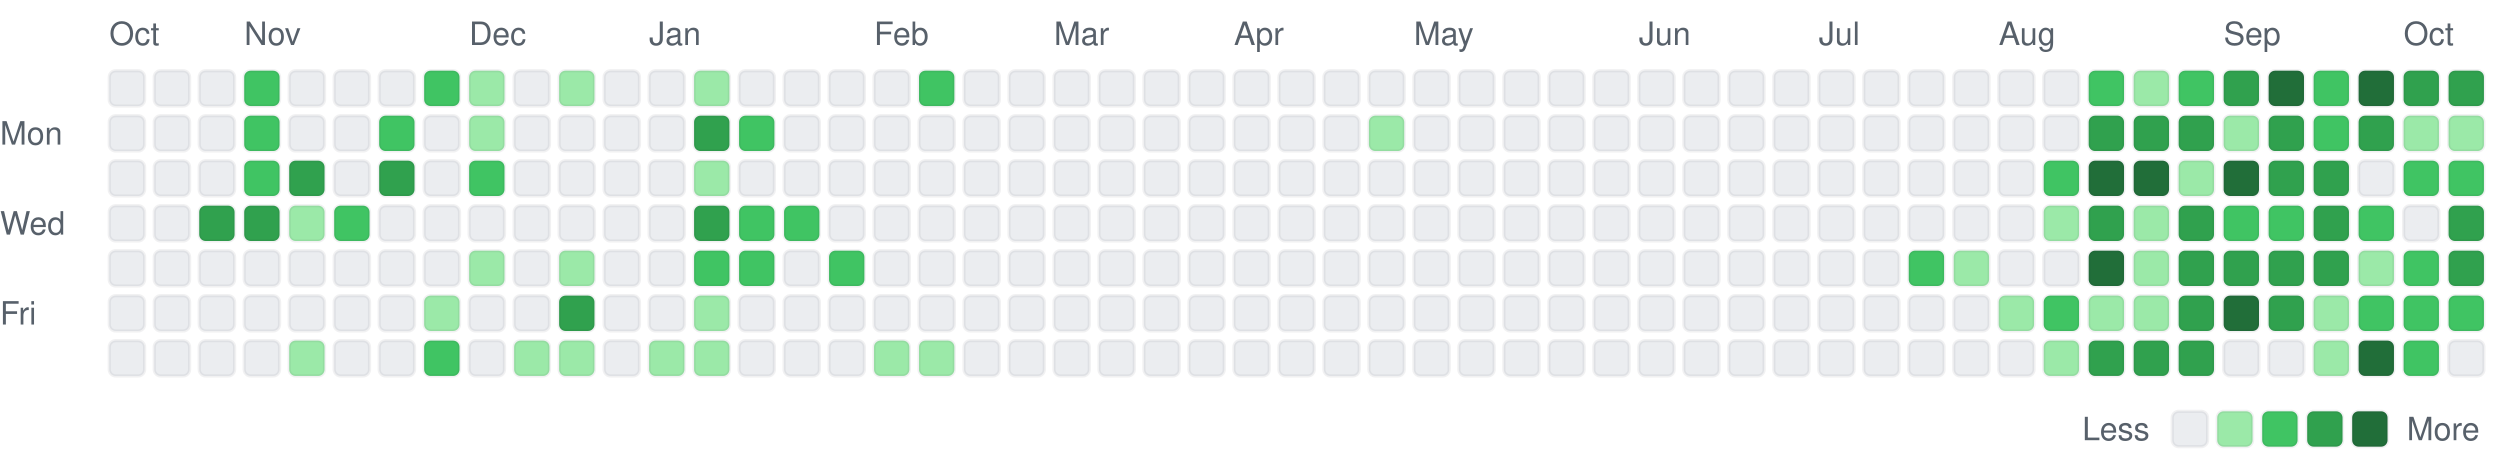
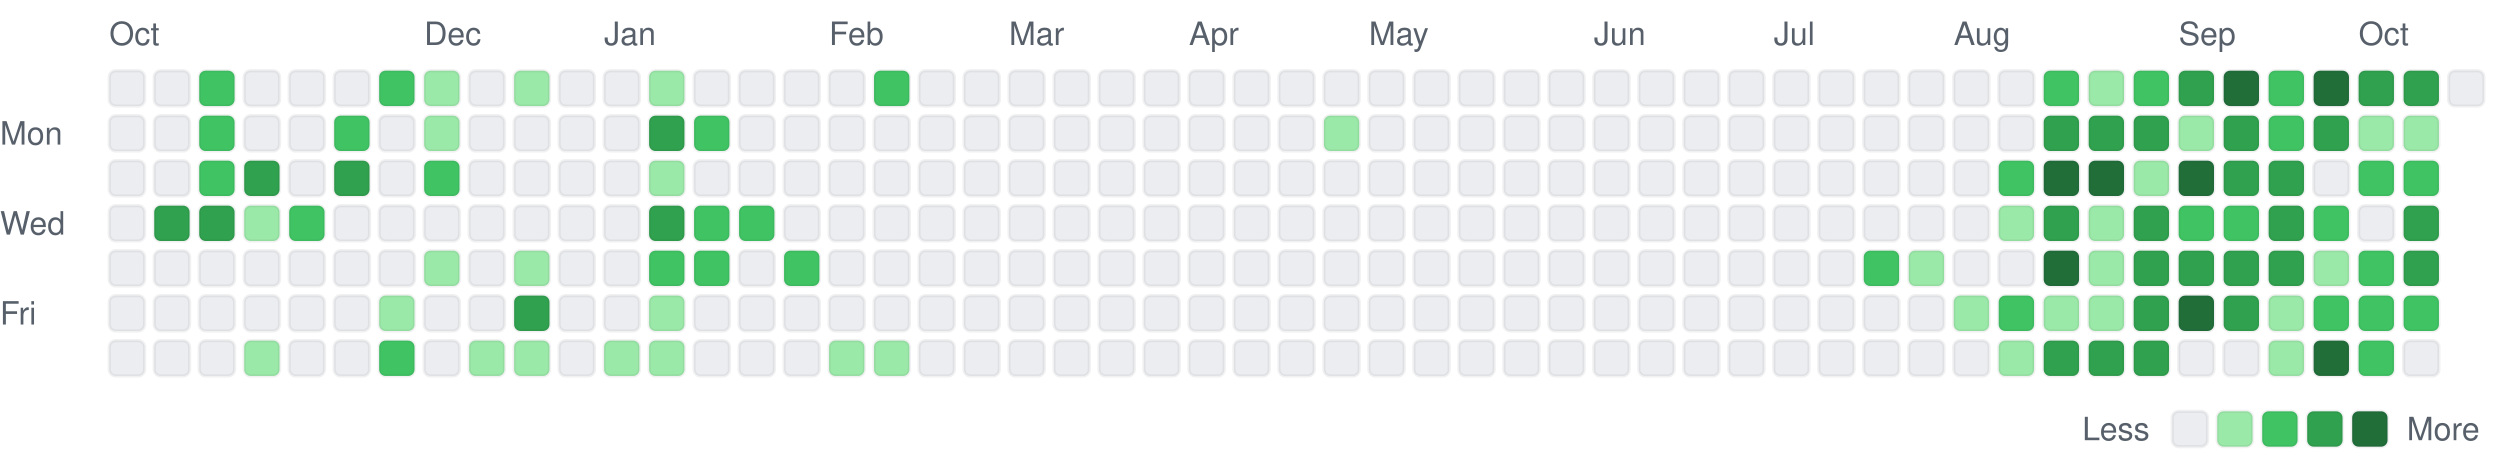
<svg xmlns="http://www.w3.org/2000/svg" width="778" height="146" viewBox="0 0 778 146" role="img" aria-label="LeetCode submissions per day, last 53 weeks">
  <style>text{font:10px -apple-system, Segoe UI, Helvetica, Arial, sans-serif;fill:#57606a}rect{rx:2px;ry:2px;stroke:rgba(27,31,35,.06);stroke-width:1px}.l0{fill:#ebedf0}.l1{fill:#9be9a8}.l2{fill:#40c463}.l3{fill:#30a14e}.l4{fill:#216e39}@media (prefers-color-scheme:dark){text{fill:#8b949e}rect{stroke:rgba(255,255,255,.05)}.l0{fill:#161b22}.l1{fill:#0e4429}.l2{fill:#006d32}.l3{fill:#26a641}.l4{fill:#39d353}}</style>
  <text x="34" y="14">Oct</text>
  <rect class="l0" x="34" y="22" width="11" height="11" />
  <rect class="l0" x="34" y="36" width="11" height="11" />
  <rect class="l0" x="34" y="50" width="11" height="11" />
  <rect class="l0" x="34" y="64" width="11" height="11" />
  <rect class="l0" x="34" y="78" width="11" height="11" />
  <rect class="l0" x="34" y="92" width="11" height="11" />
  <rect class="l0" x="34" y="106" width="11" height="11" />
  <rect class="l0" x="48" y="22" width="11" height="11" />
  <rect class="l0" x="48" y="36" width="11" height="11" />
  <rect class="l0" x="48" y="50" width="11" height="11" />
-   <rect class="l0" x="48" y="64" width="11" height="11" />
+   <rect class="l3" x="48" y="64" width="11" height="11" />
  <rect class="l0" x="48" y="78" width="11" height="11" />
  <rect class="l0" x="48" y="92" width="11" height="11" />
  <rect class="l0" x="48" y="106" width="11" height="11" />
-   <rect class="l0" x="62" y="22" width="11" height="11" />
-   <rect class="l0" x="62" y="36" width="11" height="11" />
-   <rect class="l0" x="62" y="50" width="11" height="11" />
+   <rect class="l2" x="62" y="22" width="11" height="11" />
+   <rect class="l2" x="62" y="36" width="11" height="11" />
+   <rect class="l2" x="62" y="50" width="11" height="11" />
  <rect class="l3" x="62" y="64" width="11" height="11" />
  <rect class="l0" x="62" y="78" width="11" height="11" />
  <rect class="l0" x="62" y="92" width="11" height="11" />
  <rect class="l0" x="62" y="106" width="11" height="11" />
-   <text x="76" y="14">Nov</text>
-   <rect class="l2" x="76" y="22" width="11" height="11" />
-   <rect class="l2" x="76" y="36" width="11" height="11" />
-   <rect class="l2" x="76" y="50" width="11" height="11" />
-   <rect class="l3" x="76" y="64" width="11" height="11" />
+   <rect class="l0" x="76" y="22" width="11" height="11" />
+   <rect class="l0" x="76" y="36" width="11" height="11" />
+   <rect class="l3" x="76" y="50" width="11" height="11" />
+   <rect class="l1" x="76" y="64" width="11" height="11" />
  <rect class="l0" x="76" y="78" width="11" height="11" />
  <rect class="l0" x="76" y="92" width="11" height="11" />
-   <rect class="l0" x="76" y="106" width="11" height="11" />
+   <rect class="l1" x="76" y="106" width="11" height="11" />
  <rect class="l0" x="90" y="22" width="11" height="11" />
  <rect class="l0" x="90" y="36" width="11" height="11" />
-   <rect class="l3" x="90" y="50" width="11" height="11" />
-   <rect class="l1" x="90" y="64" width="11" height="11" />
+   <rect class="l0" x="90" y="50" width="11" height="11" />
+   <rect class="l2" x="90" y="64" width="11" height="11" />
  <rect class="l0" x="90" y="78" width="11" height="11" />
  <rect class="l0" x="90" y="92" width="11" height="11" />
-   <rect class="l1" x="90" y="106" width="11" height="11" />
+   <rect class="l0" x="90" y="106" width="11" height="11" />
  <rect class="l0" x="104" y="22" width="11" height="11" />
-   <rect class="l0" x="104" y="36" width="11" height="11" />
-   <rect class="l0" x="104" y="50" width="11" height="11" />
-   <rect class="l2" x="104" y="64" width="11" height="11" />
+   <rect class="l2" x="104" y="36" width="11" height="11" />
+   <rect class="l3" x="104" y="50" width="11" height="11" />
+   <rect class="l0" x="104" y="64" width="11" height="11" />
  <rect class="l0" x="104" y="78" width="11" height="11" />
  <rect class="l0" x="104" y="92" width="11" height="11" />
  <rect class="l0" x="104" y="106" width="11" height="11" />
-   <rect class="l0" x="118" y="22" width="11" height="11" />
-   <rect class="l2" x="118" y="36" width="11" height="11" />
-   <rect class="l3" x="118" y="50" width="11" height="11" />
+   <rect class="l2" x="118" y="22" width="11" height="11" />
+   <rect class="l0" x="118" y="36" width="11" height="11" />
+   <rect class="l0" x="118" y="50" width="11" height="11" />
  <rect class="l0" x="118" y="64" width="11" height="11" />
  <rect class="l0" x="118" y="78" width="11" height="11" />
-   <rect class="l0" x="118" y="92" width="11" height="11" />
-   <rect class="l0" x="118" y="106" width="11" height="11" />
-   <rect class="l2" x="132" y="22" width="11" height="11" />
-   <rect class="l0" x="132" y="36" width="11" height="11" />
-   <rect class="l0" x="132" y="50" width="11" height="11" />
+   <rect class="l1" x="118" y="92" width="11" height="11" />
+   <rect class="l2" x="118" y="106" width="11" height="11" />
+   <text x="132" y="14">Dec</text>
+   <rect class="l1" x="132" y="22" width="11" height="11" />
+   <rect class="l1" x="132" y="36" width="11" height="11" />
+   <rect class="l2" x="132" y="50" width="11" height="11" />
  <rect class="l0" x="132" y="64" width="11" height="11" />
-   <rect class="l0" x="132" y="78" width="11" height="11" />
-   <rect class="l1" x="132" y="92" width="11" height="11" />
-   <rect class="l2" x="132" y="106" width="11" height="11" />
-   <text x="146" y="14">Dec</text>
-   <rect class="l1" x="146" y="22" width="11" height="11" />
-   <rect class="l1" x="146" y="36" width="11" height="11" />
-   <rect class="l2" x="146" y="50" width="11" height="11" />
+   <rect class="l1" x="132" y="78" width="11" height="11" />
+   <rect class="l0" x="132" y="92" width="11" height="11" />
+   <rect class="l0" x="132" y="106" width="11" height="11" />
+   <rect class="l0" x="146" y="22" width="11" height="11" />
+   <rect class="l0" x="146" y="36" width="11" height="11" />
+   <rect class="l0" x="146" y="50" width="11" height="11" />
  <rect class="l0" x="146" y="64" width="11" height="11" />
-   <rect class="l1" x="146" y="78" width="11" height="11" />
+   <rect class="l0" x="146" y="78" width="11" height="11" />
  <rect class="l0" x="146" y="92" width="11" height="11" />
-   <rect class="l0" x="146" y="106" width="11" height="11" />
-   <rect class="l0" x="160" y="22" width="11" height="11" />
+   <rect class="l1" x="146" y="106" width="11" height="11" />
+   <rect class="l1" x="160" y="22" width="11" height="11" />
  <rect class="l0" x="160" y="36" width="11" height="11" />
  <rect class="l0" x="160" y="50" width="11" height="11" />
  <rect class="l0" x="160" y="64" width="11" height="11" />
-   <rect class="l0" x="160" y="78" width="11" height="11" />
-   <rect class="l0" x="160" y="92" width="11" height="11" />
+   <rect class="l1" x="160" y="78" width="11" height="11" />
+   <rect class="l3" x="160" y="92" width="11" height="11" />
  <rect class="l1" x="160" y="106" width="11" height="11" />
-   <rect class="l1" x="174" y="22" width="11" height="11" />
+   <rect class="l0" x="174" y="22" width="11" height="11" />
  <rect class="l0" x="174" y="36" width="11" height="11" />
  <rect class="l0" x="174" y="50" width="11" height="11" />
  <rect class="l0" x="174" y="64" width="11" height="11" />
-   <rect class="l1" x="174" y="78" width="11" height="11" />
-   <rect class="l3" x="174" y="92" width="11" height="11" />
-   <rect class="l1" x="174" y="106" width="11" height="11" />
+   <rect class="l0" x="174" y="78" width="11" height="11" />
+   <rect class="l0" x="174" y="92" width="11" height="11" />
+   <rect class="l0" x="174" y="106" width="11" height="11" />
+   <text x="188" y="14">Jan</text>
  <rect class="l0" x="188" y="22" width="11" height="11" />
  <rect class="l0" x="188" y="36" width="11" height="11" />
  <rect class="l0" x="188" y="50" width="11" height="11" />
  <rect class="l0" x="188" y="64" width="11" height="11" />
  <rect class="l0" x="188" y="78" width="11" height="11" />
  <rect class="l0" x="188" y="92" width="11" height="11" />
-   <rect class="l0" x="188" y="106" width="11" height="11" />
-   <text x="202" y="14">Jan</text>
-   <rect class="l0" x="202" y="22" width="11" height="11" />
-   <rect class="l0" x="202" y="36" width="11" height="11" />
-   <rect class="l0" x="202" y="50" width="11" height="11" />
-   <rect class="l0" x="202" y="64" width="11" height="11" />
-   <rect class="l0" x="202" y="78" width="11" height="11" />
-   <rect class="l0" x="202" y="92" width="11" height="11" />
+   <rect class="l1" x="188" y="106" width="11" height="11" />
+   <rect class="l1" x="202" y="22" width="11" height="11" />
+   <rect class="l3" x="202" y="36" width="11" height="11" />
+   <rect class="l1" x="202" y="50" width="11" height="11" />
+   <rect class="l3" x="202" y="64" width="11" height="11" />
+   <rect class="l2" x="202" y="78" width="11" height="11" />
+   <rect class="l1" x="202" y="92" width="11" height="11" />
  <rect class="l1" x="202" y="106" width="11" height="11" />
-   <rect class="l1" x="216" y="22" width="11" height="11" />
-   <rect class="l3" x="216" y="36" width="11" height="11" />
-   <rect class="l1" x="216" y="50" width="11" height="11" />
-   <rect class="l3" x="216" y="64" width="11" height="11" />
+   <rect class="l0" x="216" y="22" width="11" height="11" />
+   <rect class="l2" x="216" y="36" width="11" height="11" />
+   <rect class="l0" x="216" y="50" width="11" height="11" />
+   <rect class="l2" x="216" y="64" width="11" height="11" />
  <rect class="l2" x="216" y="78" width="11" height="11" />
-   <rect class="l1" x="216" y="92" width="11" height="11" />
-   <rect class="l1" x="216" y="106" width="11" height="11" />
+   <rect class="l0" x="216" y="92" width="11" height="11" />
+   <rect class="l0" x="216" y="106" width="11" height="11" />
  <rect class="l0" x="230" y="22" width="11" height="11" />
-   <rect class="l2" x="230" y="36" width="11" height="11" />
+   <rect class="l0" x="230" y="36" width="11" height="11" />
  <rect class="l0" x="230" y="50" width="11" height="11" />
  <rect class="l2" x="230" y="64" width="11" height="11" />
-   <rect class="l2" x="230" y="78" width="11" height="11" />
+   <rect class="l0" x="230" y="78" width="11" height="11" />
  <rect class="l0" x="230" y="92" width="11" height="11" />
  <rect class="l0" x="230" y="106" width="11" height="11" />
  <rect class="l0" x="244" y="22" width="11" height="11" />
  <rect class="l0" x="244" y="36" width="11" height="11" />
  <rect class="l0" x="244" y="50" width="11" height="11" />
-   <rect class="l2" x="244" y="64" width="11" height="11" />
-   <rect class="l0" x="244" y="78" width="11" height="11" />
+   <rect class="l0" x="244" y="64" width="11" height="11" />
+   <rect class="l2" x="244" y="78" width="11" height="11" />
  <rect class="l0" x="244" y="92" width="11" height="11" />
  <rect class="l0" x="244" y="106" width="11" height="11" />
+   <text x="258" y="14">Feb</text>
  <rect class="l0" x="258" y="22" width="11" height="11" />
  <rect class="l0" x="258" y="36" width="11" height="11" />
  <rect class="l0" x="258" y="50" width="11" height="11" />
  <rect class="l0" x="258" y="64" width="11" height="11" />
-   <rect class="l2" x="258" y="78" width="11" height="11" />
+   <rect class="l0" x="258" y="78" width="11" height="11" />
  <rect class="l0" x="258" y="92" width="11" height="11" />
-   <rect class="l0" x="258" y="106" width="11" height="11" />
-   <text x="272" y="14">Feb</text>
-   <rect class="l0" x="272" y="22" width="11" height="11" />
+   <rect class="l1" x="258" y="106" width="11" height="11" />
+   <rect class="l2" x="272" y="22" width="11" height="11" />
  <rect class="l0" x="272" y="36" width="11" height="11" />
  <rect class="l0" x="272" y="50" width="11" height="11" />
  <rect class="l0" x="272" y="64" width="11" height="11" />
  <rect class="l0" x="272" y="78" width="11" height="11" />
  <rect class="l0" x="272" y="92" width="11" height="11" />
  <rect class="l1" x="272" y="106" width="11" height="11" />
-   <rect class="l2" x="286" y="22" width="11" height="11" />
+   <rect class="l0" x="286" y="22" width="11" height="11" />
  <rect class="l0" x="286" y="36" width="11" height="11" />
  <rect class="l0" x="286" y="50" width="11" height="11" />
  <rect class="l0" x="286" y="64" width="11" height="11" />
  <rect class="l0" x="286" y="78" width="11" height="11" />
  <rect class="l0" x="286" y="92" width="11" height="11" />
-   <rect class="l1" x="286" y="106" width="11" height="11" />
+   <rect class="l0" x="286" y="106" width="11" height="11" />
  <rect class="l0" x="300" y="22" width="11" height="11" />
  <rect class="l0" x="300" y="36" width="11" height="11" />
  <rect class="l0" x="300" y="50" width="11" height="11" />
  <rect class="l0" x="300" y="64" width="11" height="11" />
  <rect class="l0" x="300" y="78" width="11" height="11" />
  <rect class="l0" x="300" y="92" width="11" height="11" />
  <rect class="l0" x="300" y="106" width="11" height="11" />
+   <text x="314" y="14">Mar</text>
  <rect class="l0" x="314" y="22" width="11" height="11" />
  <rect class="l0" x="314" y="36" width="11" height="11" />
  <rect class="l0" x="314" y="50" width="11" height="11" />
  <rect class="l0" x="314" y="64" width="11" height="11" />
  <rect class="l0" x="314" y="78" width="11" height="11" />
  <rect class="l0" x="314" y="92" width="11" height="11" />
  <rect class="l0" x="314" y="106" width="11" height="11" />
-   <text x="328" y="14">Mar</text>
  <rect class="l0" x="328" y="22" width="11" height="11" />
  <rect class="l0" x="328" y="36" width="11" height="11" />
  <rect class="l0" x="328" y="50" width="11" height="11" />
  <rect class="l0" x="328" y="64" width="11" height="11" />
  <rect class="l0" x="328" y="78" width="11" height="11" />
  <rect class="l0" x="328" y="92" width="11" height="11" />
  <rect class="l0" x="328" y="106" width="11" height="11" />
  <rect class="l0" x="342" y="22" width="11" height="11" />
  <rect class="l0" x="342" y="36" width="11" height="11" />
  <rect class="l0" x="342" y="50" width="11" height="11" />
  <rect class="l0" x="342" y="64" width="11" height="11" />
  <rect class="l0" x="342" y="78" width="11" height="11" />
  <rect class="l0" x="342" y="92" width="11" height="11" />
  <rect class="l0" x="342" y="106" width="11" height="11" />
  <rect class="l0" x="356" y="22" width="11" height="11" />
  <rect class="l0" x="356" y="36" width="11" height="11" />
  <rect class="l0" x="356" y="50" width="11" height="11" />
  <rect class="l0" x="356" y="64" width="11" height="11" />
  <rect class="l0" x="356" y="78" width="11" height="11" />
  <rect class="l0" x="356" y="92" width="11" height="11" />
  <rect class="l0" x="356" y="106" width="11" height="11" />
+   <text x="370" y="14">Apr</text>
  <rect class="l0" x="370" y="22" width="11" height="11" />
  <rect class="l0" x="370" y="36" width="11" height="11" />
  <rect class="l0" x="370" y="50" width="11" height="11" />
  <rect class="l0" x="370" y="64" width="11" height="11" />
  <rect class="l0" x="370" y="78" width="11" height="11" />
  <rect class="l0" x="370" y="92" width="11" height="11" />
  <rect class="l0" x="370" y="106" width="11" height="11" />
-   <text x="384" y="14">Apr</text>
  <rect class="l0" x="384" y="22" width="11" height="11" />
  <rect class="l0" x="384" y="36" width="11" height="11" />
  <rect class="l0" x="384" y="50" width="11" height="11" />
  <rect class="l0" x="384" y="64" width="11" height="11" />
  <rect class="l0" x="384" y="78" width="11" height="11" />
  <rect class="l0" x="384" y="92" width="11" height="11" />
  <rect class="l0" x="384" y="106" width="11" height="11" />
  <rect class="l0" x="398" y="22" width="11" height="11" />
  <rect class="l0" x="398" y="36" width="11" height="11" />
  <rect class="l0" x="398" y="50" width="11" height="11" />
  <rect class="l0" x="398" y="64" width="11" height="11" />
  <rect class="l0" x="398" y="78" width="11" height="11" />
  <rect class="l0" x="398" y="92" width="11" height="11" />
  <rect class="l0" x="398" y="106" width="11" height="11" />
  <rect class="l0" x="412" y="22" width="11" height="11" />
-   <rect class="l0" x="412" y="36" width="11" height="11" />
+   <rect class="l1" x="412" y="36" width="11" height="11" />
  <rect class="l0" x="412" y="50" width="11" height="11" />
  <rect class="l0" x="412" y="64" width="11" height="11" />
  <rect class="l0" x="412" y="78" width="11" height="11" />
  <rect class="l0" x="412" y="92" width="11" height="11" />
  <rect class="l0" x="412" y="106" width="11" height="11" />
+   <text x="426" y="14">May</text>
  <rect class="l0" x="426" y="22" width="11" height="11" />
-   <rect class="l1" x="426" y="36" width="11" height="11" />
+   <rect class="l0" x="426" y="36" width="11" height="11" />
  <rect class="l0" x="426" y="50" width="11" height="11" />
  <rect class="l0" x="426" y="64" width="11" height="11" />
  <rect class="l0" x="426" y="78" width="11" height="11" />
  <rect class="l0" x="426" y="92" width="11" height="11" />
  <rect class="l0" x="426" y="106" width="11" height="11" />
-   <text x="440" y="14">May</text>
  <rect class="l0" x="440" y="22" width="11" height="11" />
  <rect class="l0" x="440" y="36" width="11" height="11" />
  <rect class="l0" x="440" y="50" width="11" height="11" />
  <rect class="l0" x="440" y="64" width="11" height="11" />
  <rect class="l0" x="440" y="78" width="11" height="11" />
  <rect class="l0" x="440" y="92" width="11" height="11" />
  <rect class="l0" x="440" y="106" width="11" height="11" />
  <rect class="l0" x="454" y="22" width="11" height="11" />
  <rect class="l0" x="454" y="36" width="11" height="11" />
  <rect class="l0" x="454" y="50" width="11" height="11" />
  <rect class="l0" x="454" y="64" width="11" height="11" />
  <rect class="l0" x="454" y="78" width="11" height="11" />
  <rect class="l0" x="454" y="92" width="11" height="11" />
  <rect class="l0" x="454" y="106" width="11" height="11" />
  <rect class="l0" x="468" y="22" width="11" height="11" />
  <rect class="l0" x="468" y="36" width="11" height="11" />
  <rect class="l0" x="468" y="50" width="11" height="11" />
  <rect class="l0" x="468" y="64" width="11" height="11" />
  <rect class="l0" x="468" y="78" width="11" height="11" />
  <rect class="l0" x="468" y="92" width="11" height="11" />
  <rect class="l0" x="468" y="106" width="11" height="11" />
  <rect class="l0" x="482" y="22" width="11" height="11" />
  <rect class="l0" x="482" y="36" width="11" height="11" />
  <rect class="l0" x="482" y="50" width="11" height="11" />
  <rect class="l0" x="482" y="64" width="11" height="11" />
  <rect class="l0" x="482" y="78" width="11" height="11" />
  <rect class="l0" x="482" y="92" width="11" height="11" />
  <rect class="l0" x="482" y="106" width="11" height="11" />
+   <text x="496" y="14">Jun</text>
  <rect class="l0" x="496" y="22" width="11" height="11" />
  <rect class="l0" x="496" y="36" width="11" height="11" />
  <rect class="l0" x="496" y="50" width="11" height="11" />
  <rect class="l0" x="496" y="64" width="11" height="11" />
  <rect class="l0" x="496" y="78" width="11" height="11" />
  <rect class="l0" x="496" y="92" width="11" height="11" />
  <rect class="l0" x="496" y="106" width="11" height="11" />
-   <text x="510" y="14">Jun</text>
  <rect class="l0" x="510" y="22" width="11" height="11" />
  <rect class="l0" x="510" y="36" width="11" height="11" />
  <rect class="l0" x="510" y="50" width="11" height="11" />
  <rect class="l0" x="510" y="64" width="11" height="11" />
  <rect class="l0" x="510" y="78" width="11" height="11" />
  <rect class="l0" x="510" y="92" width="11" height="11" />
  <rect class="l0" x="510" y="106" width="11" height="11" />
  <rect class="l0" x="524" y="22" width="11" height="11" />
  <rect class="l0" x="524" y="36" width="11" height="11" />
  <rect class="l0" x="524" y="50" width="11" height="11" />
  <rect class="l0" x="524" y="64" width="11" height="11" />
  <rect class="l0" x="524" y="78" width="11" height="11" />
  <rect class="l0" x="524" y="92" width="11" height="11" />
  <rect class="l0" x="524" y="106" width="11" height="11" />
  <rect class="l0" x="538" y="22" width="11" height="11" />
  <rect class="l0" x="538" y="36" width="11" height="11" />
  <rect class="l0" x="538" y="50" width="11" height="11" />
  <rect class="l0" x="538" y="64" width="11" height="11" />
  <rect class="l0" x="538" y="78" width="11" height="11" />
  <rect class="l0" x="538" y="92" width="11" height="11" />
  <rect class="l0" x="538" y="106" width="11" height="11" />
+   <text x="552" y="14">Jul</text>
  <rect class="l0" x="552" y="22" width="11" height="11" />
  <rect class="l0" x="552" y="36" width="11" height="11" />
  <rect class="l0" x="552" y="50" width="11" height="11" />
  <rect class="l0" x="552" y="64" width="11" height="11" />
  <rect class="l0" x="552" y="78" width="11" height="11" />
  <rect class="l0" x="552" y="92" width="11" height="11" />
  <rect class="l0" x="552" y="106" width="11" height="11" />
-   <text x="566" y="14">Jul</text>
  <rect class="l0" x="566" y="22" width="11" height="11" />
  <rect class="l0" x="566" y="36" width="11" height="11" />
  <rect class="l0" x="566" y="50" width="11" height="11" />
  <rect class="l0" x="566" y="64" width="11" height="11" />
  <rect class="l0" x="566" y="78" width="11" height="11" />
  <rect class="l0" x="566" y="92" width="11" height="11" />
  <rect class="l0" x="566" y="106" width="11" height="11" />
  <rect class="l0" x="580" y="22" width="11" height="11" />
  <rect class="l0" x="580" y="36" width="11" height="11" />
  <rect class="l0" x="580" y="50" width="11" height="11" />
  <rect class="l0" x="580" y="64" width="11" height="11" />
-   <rect class="l0" x="580" y="78" width="11" height="11" />
+   <rect class="l2" x="580" y="78" width="11" height="11" />
  <rect class="l0" x="580" y="92" width="11" height="11" />
  <rect class="l0" x="580" y="106" width="11" height="11" />
  <rect class="l0" x="594" y="22" width="11" height="11" />
  <rect class="l0" x="594" y="36" width="11" height="11" />
  <rect class="l0" x="594" y="50" width="11" height="11" />
  <rect class="l0" x="594" y="64" width="11" height="11" />
-   <rect class="l2" x="594" y="78" width="11" height="11" />
+   <rect class="l1" x="594" y="78" width="11" height="11" />
  <rect class="l0" x="594" y="92" width="11" height="11" />
  <rect class="l0" x="594" y="106" width="11" height="11" />
+   <text x="608" y="14">Aug</text>
  <rect class="l0" x="608" y="22" width="11" height="11" />
  <rect class="l0" x="608" y="36" width="11" height="11" />
  <rect class="l0" x="608" y="50" width="11" height="11" />
  <rect class="l0" x="608" y="64" width="11" height="11" />
-   <rect class="l1" x="608" y="78" width="11" height="11" />
-   <rect class="l0" x="608" y="92" width="11" height="11" />
+   <rect class="l0" x="608" y="78" width="11" height="11" />
+   <rect class="l1" x="608" y="92" width="11" height="11" />
  <rect class="l0" x="608" y="106" width="11" height="11" />
-   <text x="622" y="14">Aug</text>
  <rect class="l0" x="622" y="22" width="11" height="11" />
  <rect class="l0" x="622" y="36" width="11" height="11" />
-   <rect class="l0" x="622" y="50" width="11" height="11" />
-   <rect class="l0" x="622" y="64" width="11" height="11" />
+   <rect class="l2" x="622" y="50" width="11" height="11" />
+   <rect class="l1" x="622" y="64" width="11" height="11" />
  <rect class="l0" x="622" y="78" width="11" height="11" />
-   <rect class="l1" x="622" y="92" width="11" height="11" />
-   <rect class="l0" x="622" y="106" width="11" height="11" />
-   <rect class="l0" x="636" y="22" width="11" height="11" />
-   <rect class="l0" x="636" y="36" width="11" height="11" />
-   <rect class="l2" x="636" y="50" width="11" height="11" />
-   <rect class="l1" x="636" y="64" width="11" height="11" />
-   <rect class="l0" x="636" y="78" width="11" height="11" />
-   <rect class="l2" x="636" y="92" width="11" height="11" />
-   <rect class="l1" x="636" y="106" width="11" height="11" />
-   <rect class="l2" x="650" y="22" width="11" height="11" />
+   <rect class="l2" x="622" y="92" width="11" height="11" />
+   <rect class="l1" x="622" y="106" width="11" height="11" />
+   <rect class="l2" x="636" y="22" width="11" height="11" />
+   <rect class="l3" x="636" y="36" width="11" height="11" />
+   <rect class="l4" x="636" y="50" width="11" height="11" />
+   <rect class="l3" x="636" y="64" width="11" height="11" />
+   <rect class="l4" x="636" y="78" width="11" height="11" />
+   <rect class="l1" x="636" y="92" width="11" height="11" />
+   <rect class="l3" x="636" y="106" width="11" height="11" />
+   <rect class="l1" x="650" y="22" width="11" height="11" />
  <rect class="l3" x="650" y="36" width="11" height="11" />
  <rect class="l4" x="650" y="50" width="11" height="11" />
-   <rect class="l3" x="650" y="64" width="11" height="11" />
-   <rect class="l4" x="650" y="78" width="11" height="11" />
+   <rect class="l1" x="650" y="64" width="11" height="11" />
+   <rect class="l1" x="650" y="78" width="11" height="11" />
  <rect class="l1" x="650" y="92" width="11" height="11" />
  <rect class="l3" x="650" y="106" width="11" height="11" />
-   <rect class="l1" x="664" y="22" width="11" height="11" />
+   <rect class="l2" x="664" y="22" width="11" height="11" />
  <rect class="l3" x="664" y="36" width="11" height="11" />
-   <rect class="l4" x="664" y="50" width="11" height="11" />
-   <rect class="l1" x="664" y="64" width="11" height="11" />
-   <rect class="l1" x="664" y="78" width="11" height="11" />
-   <rect class="l1" x="664" y="92" width="11" height="11" />
+   <rect class="l1" x="664" y="50" width="11" height="11" />
+   <rect class="l3" x="664" y="64" width="11" height="11" />
+   <rect class="l3" x="664" y="78" width="11" height="11" />
+   <rect class="l3" x="664" y="92" width="11" height="11" />
  <rect class="l3" x="664" y="106" width="11" height="11" />
-   <rect class="l2" x="678" y="22" width="11" height="11" />
-   <rect class="l3" x="678" y="36" width="11" height="11" />
-   <rect class="l1" x="678" y="50" width="11" height="11" />
-   <rect class="l3" x="678" y="64" width="11" height="11" />
+   <text x="678" y="14">Sep</text>
+   <rect class="l3" x="678" y="22" width="11" height="11" />
+   <rect class="l1" x="678" y="36" width="11" height="11" />
+   <rect class="l4" x="678" y="50" width="11" height="11" />
+   <rect class="l2" x="678" y="64" width="11" height="11" />
  <rect class="l3" x="678" y="78" width="11" height="11" />
-   <rect class="l3" x="678" y="92" width="11" height="11" />
-   <rect class="l3" x="678" y="106" width="11" height="11" />
-   <text x="692" y="14">Sep</text>
-   <rect class="l3" x="692" y="22" width="11" height="11" />
-   <rect class="l1" x="692" y="36" width="11" height="11" />
-   <rect class="l4" x="692" y="50" width="11" height="11" />
+   <rect class="l4" x="678" y="92" width="11" height="11" />
+   <rect class="l0" x="678" y="106" width="11" height="11" />
+   <rect class="l4" x="692" y="22" width="11" height="11" />
+   <rect class="l3" x="692" y="36" width="11" height="11" />
+   <rect class="l3" x="692" y="50" width="11" height="11" />
  <rect class="l2" x="692" y="64" width="11" height="11" />
  <rect class="l3" x="692" y="78" width="11" height="11" />
-   <rect class="l4" x="692" y="92" width="11" height="11" />
+   <rect class="l3" x="692" y="92" width="11" height="11" />
  <rect class="l0" x="692" y="106" width="11" height="11" />
-   <rect class="l4" x="706" y="22" width="11" height="11" />
-   <rect class="l3" x="706" y="36" width="11" height="11" />
+   <rect class="l2" x="706" y="22" width="11" height="11" />
+   <rect class="l2" x="706" y="36" width="11" height="11" />
  <rect class="l3" x="706" y="50" width="11" height="11" />
-   <rect class="l2" x="706" y="64" width="11" height="11" />
+   <rect class="l3" x="706" y="64" width="11" height="11" />
  <rect class="l3" x="706" y="78" width="11" height="11" />
-   <rect class="l3" x="706" y="92" width="11" height="11" />
-   <rect class="l0" x="706" y="106" width="11" height="11" />
-   <rect class="l2" x="720" y="22" width="11" height="11" />
-   <rect class="l2" x="720" y="36" width="11" height="11" />
-   <rect class="l3" x="720" y="50" width="11" height="11" />
-   <rect class="l3" x="720" y="64" width="11" height="11" />
-   <rect class="l3" x="720" y="78" width="11" height="11" />
-   <rect class="l1" x="720" y="92" width="11" height="11" />
-   <rect class="l1" x="720" y="106" width="11" height="11" />
-   <rect class="l4" x="734" y="22" width="11" height="11" />
-   <rect class="l3" x="734" y="36" width="11" height="11" />
-   <rect class="l0" x="734" y="50" width="11" height="11" />
-   <rect class="l2" x="734" y="64" width="11" height="11" />
-   <rect class="l1" x="734" y="78" width="11" height="11" />
+   <rect class="l1" x="706" y="92" width="11" height="11" />
+   <rect class="l1" x="706" y="106" width="11" height="11" />
+   <rect class="l4" x="720" y="22" width="11" height="11" />
+   <rect class="l3" x="720" y="36" width="11" height="11" />
+   <rect class="l0" x="720" y="50" width="11" height="11" />
+   <rect class="l2" x="720" y="64" width="11" height="11" />
+   <rect class="l1" x="720" y="78" width="11" height="11" />
+   <rect class="l2" x="720" y="92" width="11" height="11" />
+   <rect class="l4" x="720" y="106" width="11" height="11" />
+   <text x="734" y="14">Oct</text>
+   <rect class="l3" x="734" y="22" width="11" height="11" />
+   <rect class="l1" x="734" y="36" width="11" height="11" />
+   <rect class="l2" x="734" y="50" width="11" height="11" />
+   <rect class="l0" x="734" y="64" width="11" height="11" />
+   <rect class="l2" x="734" y="78" width="11" height="11" />
  <rect class="l2" x="734" y="92" width="11" height="11" />
-   <rect class="l4" x="734" y="106" width="11" height="11" />
-   <text x="748" y="14">Oct</text>
+   <rect class="l2" x="734" y="106" width="11" height="11" />
  <rect class="l3" x="748" y="22" width="11" height="11" />
  <rect class="l1" x="748" y="36" width="11" height="11" />
  <rect class="l2" x="748" y="50" width="11" height="11" />
-   <rect class="l0" x="748" y="64" width="11" height="11" />
-   <rect class="l2" x="748" y="78" width="11" height="11" />
+   <rect class="l3" x="748" y="64" width="11" height="11" />
+   <rect class="l3" x="748" y="78" width="11" height="11" />
  <rect class="l2" x="748" y="92" width="11" height="11" />
-   <rect class="l2" x="748" y="106" width="11" height="11" />
-   <rect class="l3" x="762" y="22" width="11" height="11" />
-   <rect class="l1" x="762" y="36" width="11" height="11" />
-   <rect class="l2" x="762" y="50" width="11" height="11" />
-   <rect class="l3" x="762" y="64" width="11" height="11" />
-   <rect class="l3" x="762" y="78" width="11" height="11" />
-   <rect class="l2" x="762" y="92" width="11" height="11" />
-   <rect class="l0" x="762" y="106" width="11" height="11" />
+   <rect class="l0" x="748" y="106" width="11" height="11" />
+   <rect class="l0" x="762" y="22" width="11" height="11" />
  <text x="0" y="45">Mon</text>
  <text x="0" y="73">Wed</text>
  <text x="0" y="101">Fri</text>
  <text x="648" y="137">Less</text>
  <rect class="l0" x="676" y="128" width="11" height="11" />
  <rect class="l1" x="690" y="128" width="11" height="11" />
  <rect class="l2" x="704" y="128" width="11" height="11" />
  <rect class="l3" x="718" y="128" width="11" height="11" />
  <rect class="l4" x="732" y="128" width="11" height="11" />
  <text x="749" y="137">More</text>
</svg>
